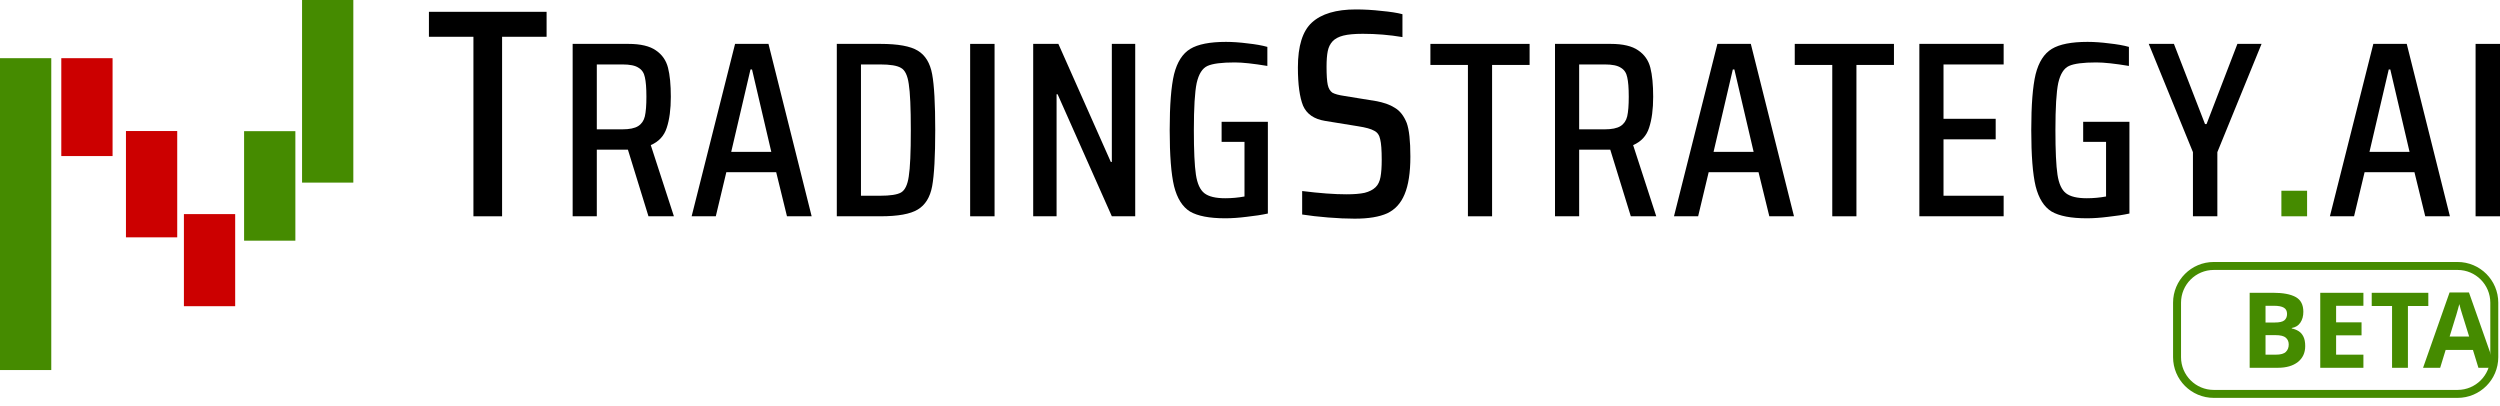
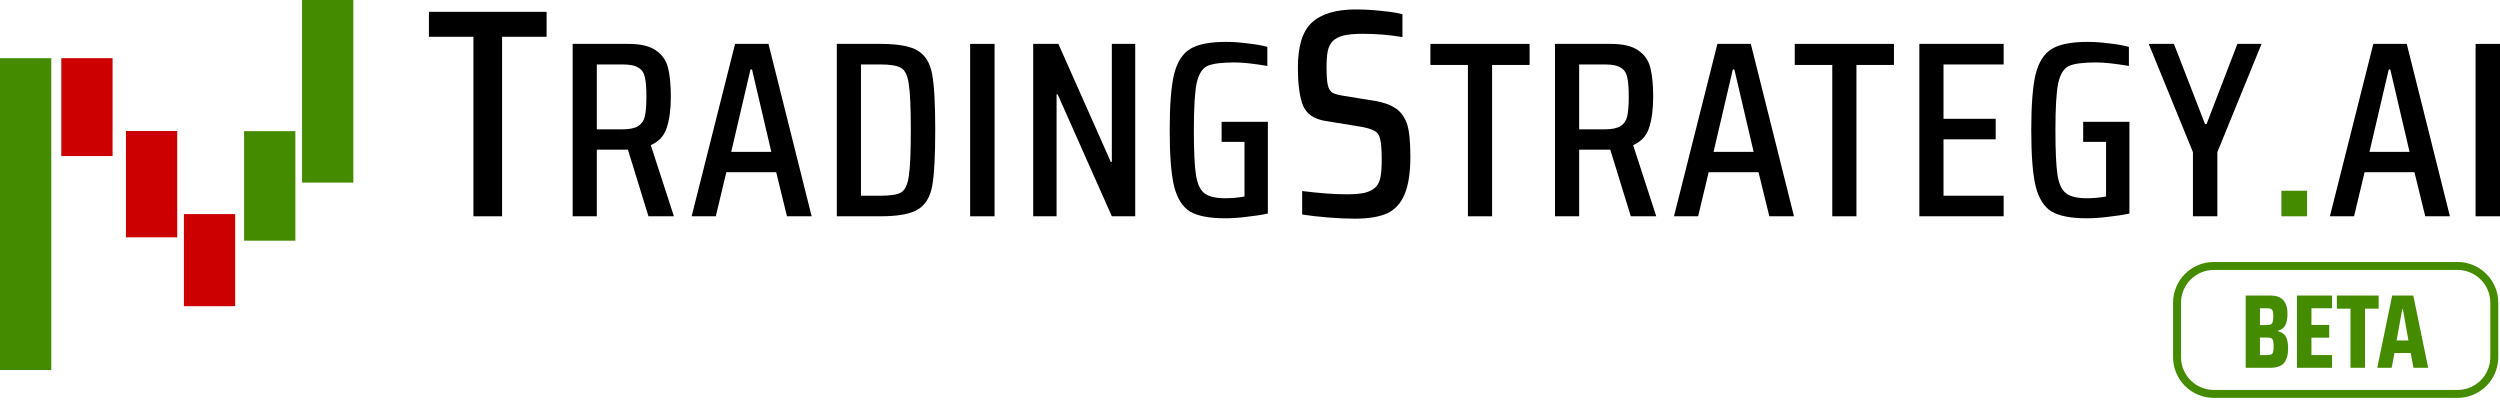
<svg xmlns="http://www.w3.org/2000/svg" id="svg8" version="1.1" viewBox="0 0 628.028 101.763" height="101.763mm" width="628.028mm">
  <defs id="defs2" />
  <g id="layer1" transform="translate(-13.56529,-176.0929)">
    <g id="g26858" transform="matrix(1.380468,0,0,1.380468,-5.97079,-3.334812)" style="stroke:#458b00;stroke-width:4.87e-06;stroke-linejoin:round;stroke-miterlimit:4;stroke-dasharray:none;stroke-opacity:1">
      <rect y="140.565" x="14.152" height="56.75" width="9.33" id="rect26-90" style="fill:#458b00;fill-opacity:1;fill-rule:evenodd;stroke:#458b00;stroke-width:4.87e-06;stroke-linejoin:round;stroke-miterlimit:4;stroke-dasharray:none;stroke-opacity:1" />
      <rect style="fill:#cc0000;fill-opacity:1;fill-rule:evenodd;stroke:#458b00;stroke-width:4.87e-06;stroke-linejoin:round;stroke-miterlimit:4;stroke-dasharray:none;stroke-opacity:1" id="rect26-1-5" width="9.33" height="17.81" x="25.307" y="140.565" />
      <rect y="153.82" x="37.072" height="19.346" width="9.33" id="rect26-1-4-56" style="fill:#cc0000;fill-opacity:1;fill-rule:evenodd;stroke:#458b00;stroke-width:4.87e-06;stroke-linejoin:round;stroke-miterlimit:4;stroke-dasharray:none;stroke-opacity:1" />
      <rect style="fill:#cc0000;fill-opacity:1;fill-rule:evenodd;stroke:#458b00;stroke-width:4.87e-06;stroke-linejoin:round;stroke-miterlimit:4;stroke-dasharray:none;stroke-opacity:1" id="rect26-1-4-5-3" width="9.33" height="16.759" x="47.619" y="168.937" />
      <rect style="fill:#458b00;fill-opacity:1;fill-rule:evenodd;stroke:#458b00;stroke-width:4.87e-06;stroke-linejoin:round;stroke-miterlimit:4;stroke-dasharray:none;stroke-opacity:1" id="rect26-9-26" width="9.33" height="19.928" x="58.571" y="153.845" />
      <rect y="129.976" x="69.119" height="33.231" width="9.33" id="rect26-9-2-8" style="fill:#458b00;fill-opacity:1;fill-rule:evenodd;stroke:#458b00;stroke-width:4.87e-06;stroke-linejoin:round;stroke-miterlimit:4;stroke-dasharray:none;stroke-opacity:1" />
    </g>
    <g aria-label="TRADINGSTRATEGY.AI" transform="matrix(1.012728,0,0,0.9874315,-1.216651,-9.886335)" id="text1504-9" style="font-size:75.613px;line-height:1.25;font-family:'Saira Condensed';-inkscape-font-specification:'Saira Condensed, ';letter-spacing:1.323px;stroke:#458b00;stroke-width:6.72e-06;stroke-linejoin:round;stroke-miterlimit:4;stroke-dasharray:none;stroke-opacity:1">
      <path d="m 132.032,243.373 v -45.67 h -11.039 v -6.351 h 29.187 v 6.351 h -11.039 v 45.67 z" id="path12691" style="stroke:#458b00;stroke-width:6.72e-06;stroke-linejoin:round;stroke-miterlimit:4;stroke-dasharray:none;stroke-opacity:1" />
      <path d="m 175.451,243.373 -5.1,-16.957 h -0.383 -7.331 v 16.957 h -5.992 V 199.513 H 170.479 q 4.526,0 6.821,1.657 2.295,1.594 2.996,4.399 0.701,2.805 0.701,7.395 0,4.781 -1.02,7.905 -0.956,3.06 -3.952,4.399 l 5.737,18.105 z m -6.502,-22.121 q 2.677,0 3.952,-0.829 1.275,-0.829 1.657,-2.486 0.382,-1.721 0.382,-4.972 0,-3.315 -0.382,-4.972 -0.319,-1.657 -1.594,-2.422 -1.211,-0.829 -3.952,-0.829 h -6.375 v 16.511 z" style="font-size:63.749px;stroke:#458b00;stroke-width:6.72e-06;stroke-linejoin:round;stroke-miterlimit:4;stroke-dasharray:none;stroke-opacity:1" id="path12693" />
      <path d="m 209.809,243.373 -2.677,-11.22 h -12.367 l -2.614,11.22 h -5.992 l 10.774,-43.86 h 8.287 l 10.71,43.86 z m -8.67,-37.357 h -0.382 l -4.781,20.974 h 9.945 z" style="font-size:63.749px;stroke:#458b00;stroke-width:6.72e-06;stroke-linejoin:round;stroke-miterlimit:4;stroke-dasharray:none;stroke-opacity:1" id="path12695" />
      <path d="m 222.169,199.513 h 10.837 q 6.502,0 9.244,1.721 2.805,1.721 3.57,5.992 0.765,4.207 0.765,14.216 0,10.009 -0.765,14.28 -0.765,4.207 -3.57,5.929 -2.741,1.721 -9.244,1.721 h -10.837 z m 10.71,38.632 q 3.825,0 5.227,-0.829 1.466,-0.892 1.912,-4.08 0.51,-3.251 0.51,-11.794 0,-8.479 -0.51,-11.73 -0.446,-3.251 -1.912,-4.08 -1.402,-0.892 -5.227,-0.892 h -4.717 v 33.405 z" style="font-size:63.749px;stroke:#458b00;stroke-width:6.72e-06;stroke-linejoin:round;stroke-miterlimit:4;stroke-dasharray:none;stroke-opacity:1" id="path12697" />
      <path d="m 255.245,243.373 v -43.86 h 6.056 v 43.86 z" style="font-size:63.749px;stroke:#458b00;stroke-width:6.72e-06;stroke-linejoin:round;stroke-miterlimit:4;stroke-dasharray:none;stroke-opacity:1" id="path12699" />
      <path d="m 290.391,243.373 -13.451,-31.046 h -0.255 v 31.046 h -5.801 v -43.86 h 6.247 l 13.005,30.026 h 0.255 v -30.026 h 5.801 v 43.86 z" style="font-size:63.749px;stroke:#458b00;stroke-width:6.72e-06;stroke-linejoin:round;stroke-miterlimit:4;stroke-dasharray:none;stroke-opacity:1" id="path12701" />
      <path d="m 317.621,224.439 v -5.1 h 11.475 v 23.332 q -2.295,0.51 -5.227,0.829 -2.932,0.382 -5.355,0.382 -5.865,0 -8.734,-1.721 -2.805,-1.785 -3.952,-6.439 -1.084,-4.654 -1.084,-14.28 0,-9.562 1.084,-14.216 1.147,-4.654 4.016,-6.439 2.869,-1.785 8.861,-1.785 2.486,0 5.355,0.383 2.932,0.319 4.909,0.892 v 4.845 q -5.227,-0.892 -8.096,-0.892 -4.845,0 -6.757,0.892 -1.912,0.892 -2.677,4.335 -0.701,3.442 -0.701,11.985 0,7.905 0.51,11.347 0.51,3.442 2.104,4.717 1.594,1.275 5.164,1.275 2.422,0 4.781,-0.446 v -13.897 z" style="font-size:63.749px;stroke:#458b00;stroke-width:6.72e-06;stroke-linejoin:round;stroke-miterlimit:4;stroke-dasharray:none;stroke-opacity:1" id="path12703" />
      <path d="m 350.683,243.978 q -3.025,0 -6.654,-0.302 -3.629,-0.302 -6.427,-0.756 v -5.973 q 6.503,0.832 10.964,0.832 2.873,0 4.537,-0.378 1.739,-0.454 2.722,-1.437 0.907,-0.907 1.21,-2.571 0.302,-1.663 0.302,-4.386 0,-3.705 -0.378,-5.217 -0.302,-1.588 -1.512,-2.193 -1.134,-0.681 -4.007,-1.134 l -8.166,-1.361 q -4.083,-0.681 -5.444,-3.856 -1.285,-3.251 -1.285,-9.754 0,-8.166 3.478,-11.418 3.554,-3.327 10.888,-3.327 3.176,0 6.351,0.378 3.251,0.302 5.217,0.832 v 5.822 q -4.839,-0.832 -9.83,-0.832 -3.1,0 -4.839,0.454 -1.739,0.454 -2.646,1.437 -0.907,0.983 -1.21,2.495 -0.302,1.512 -0.302,4.007 0,3.176 0.302,4.612 0.302,1.361 1.134,1.966 0.907,0.529 2.949,0.832 l 7.713,1.285 q 3.025,0.529 4.839,1.739 1.89,1.134 2.949,3.856 0.907,2.571 0.907,8.544 0,6.125 -1.437,9.603 -1.361,3.403 -4.31,4.839 -2.949,1.361 -8.015,1.361 z" style="font-weight:500;font-stretch:condensed;-inkscape-font-specification:'Saira Condensed,  Medium Condensed';stroke:#458b00;stroke-width:6.72e-06;stroke-linejoin:round;stroke-miterlimit:4;stroke-dasharray:none;stroke-opacity:1" id="path12705" />
      <path d="m 378.72,243.373 v -38.505 h -9.307 v -5.355 h 24.607 v 5.355 h -9.307 v 38.505 z" style="font-size:63.749px;stroke:#458b00;stroke-width:6.72e-06;stroke-linejoin:round;stroke-miterlimit:4;stroke-dasharray:none;stroke-opacity:1" id="path12707" />
      <path d="m 419.126,243.373 -5.1,-16.957 h -0.382 -7.331 v 16.957 h -5.992 v -43.86 h 13.834 q 4.526,0 6.821,1.657 2.295,1.594 2.996,4.399 0.701,2.805 0.701,7.395 0,4.781 -1.02,7.905 -0.956,3.06 -3.952,4.399 l 5.737,18.105 z m -6.502,-22.121 q 2.677,0 3.952,-0.829 1.275,-0.829 1.657,-2.486 0.383,-1.721 0.383,-4.972 0,-3.315 -0.383,-4.972 -0.319,-1.657 -1.594,-2.422 -1.211,-0.829 -3.952,-0.829 h -6.375 v 16.511 z" style="font-size:63.749px;stroke:#458b00;stroke-width:6.72e-06;stroke-linejoin:round;stroke-miterlimit:4;stroke-dasharray:none;stroke-opacity:1" id="path12709" />
      <path d="m 453.483,243.373 -2.677,-11.22 h -12.367 l -2.614,11.22 h -5.992 l 10.774,-43.86 h 8.287 l 10.71,43.86 z m -8.67,-37.357 h -0.383 l -4.781,20.974 h 9.945 z" style="font-size:63.749px;stroke:#458b00;stroke-width:6.72e-06;stroke-linejoin:round;stroke-miterlimit:4;stroke-dasharray:none;stroke-opacity:1" id="path12711" />
      <path d="m 469.099,243.373 v -38.505 h -9.307 v -5.355 h 24.607 v 5.355 h -9.307 v 38.505 z" style="font-size:63.749px;stroke:#458b00;stroke-width:6.72e-06;stroke-linejoin:round;stroke-miterlimit:4;stroke-dasharray:none;stroke-opacity:1" id="path12713" />
      <path d="m 490.699,243.373 v -43.86 h 20.91 v 5.227 h -14.917 v 13.834 h 12.941 v 5.227 h -12.941 v 14.344 h 14.917 v 5.227 z" style="font-size:63.749px;stroke:#458b00;stroke-width:6.72e-06;stroke-linejoin:round;stroke-miterlimit:4;stroke-dasharray:none;stroke-opacity:1" id="path12715" />
      <path d="m 531.335,224.439 v -5.1 h 11.475 v 23.332 q -2.295,0.51 -5.227,0.829 -2.932,0.382 -5.355,0.382 -5.865,0 -8.734,-1.721 -2.805,-1.785 -3.952,-6.439 -1.084,-4.654 -1.084,-14.28 0,-9.562 1.084,-14.216 1.147,-4.654 4.016,-6.439 2.869,-1.785 8.861,-1.785 2.486,0 5.355,0.383 2.932,0.319 4.909,0.892 v 4.845 q -5.227,-0.892 -8.096,-0.892 -4.845,0 -6.757,0.892 -1.912,0.892 -2.677,4.335 -0.701,3.442 -0.701,11.985 0,7.905 0.51,11.347 0.51,3.442 2.104,4.717 1.594,1.275 5.164,1.275 2.422,0 4.781,-0.446 v -13.897 z" style="font-size:63.749px;stroke:#458b00;stroke-width:6.72e-06;stroke-linejoin:round;stroke-miterlimit:4;stroke-dasharray:none;stroke-opacity:1" id="path12717" />
      <path d="m 558.564,243.373 v -16.32 l -10.965,-27.54 h 6.247 l 7.714,20.4 h 0.382 l 7.65,-20.4 h 5.992 l -10.965,27.54 v 16.32 z" style="font-size:63.749px;stroke:#458b00;stroke-width:6.72e-06;stroke-linejoin:round;stroke-miterlimit:4;stroke-dasharray:none;stroke-opacity:1" id="path12719" />
      <path d="m 580.504,243.373 v -6.502 h 6.375 v 6.502 z" style="font-size:63.749px;fill:#458b00;stroke:#458b00;stroke-width:6.72e-06;stroke-linejoin:round;stroke-miterlimit:4;stroke-dasharray:none;stroke-opacity:1" id="path12721" />
      <path d="m 616.187,243.373 -2.677,-11.22 h -12.367 l -2.614,11.22 h -5.992 l 10.774,-43.86 h 8.287 l 10.71,43.86 z m -8.67,-37.357 h -0.383 l -4.781,20.974 h 9.945 z" style="font-size:63.749px;stroke:#458b00;stroke-width:6.72e-06;stroke-linejoin:round;stroke-miterlimit:4;stroke-dasharray:none;stroke-opacity:1" id="path12723" />
      <path d="m 628.675,243.373 v -43.86 h 6.056 v 43.86 z" style="font-size:63.749px;stroke:#458b00;stroke-width:6.72e-06;stroke-linejoin:round;stroke-miterlimit:4;stroke-dasharray:none;stroke-opacity:1" id="path12725" />
    </g>
-     <g id="g12389" transform="translate(8.152399,-1.811644)">
-       <text xml:space="preserve" style="font-size:26.383px;line-height:1.25;font-family:'Saira Condensed';-inkscape-font-specification:'Saira Condensed, ';fill:#458b00;fill-opacity:1;stroke:#458b00;stroke-width:6.72e-06;stroke-linejoin:round;stroke-miterlimit:4;stroke-dasharray:none;stroke-opacity:1" x="568.181" y="270.298" id="text569">
-         <tspan id="tspan567" style="font-weight:bold;fill:#458b00;fill-opacity:1;stroke:#458b00;stroke-width:6.72e-06;stroke-linejoin:round;stroke-miterlimit:4;stroke-dasharray:none;stroke-opacity:1" x="568.181" y="270.298">BETA</tspan>
-       </text>
-       <rect style="fill:none;fill-opacity:1;stroke:#458b00;stroke-width:2;stroke-linecap:round;stroke-linejoin:round;stroke-miterlimit:4;stroke-dasharray:none;stroke-opacity:1;paint-order:markers fill stroke" id="rect4860" width="79.694" height="32.138" x="552.312" y="244.718" ry="9.228" />
+     <g aria-label="BETA" id="text569" style="font-size:26.383px;line-height:1.25;font-family:'Saira Condensed';-inkscape-font-specification:'Saira Condensed, ';fill:#458b00;stroke:#458b00;stroke-width:6.72e-06;stroke-linejoin:round">
+       <path d="m 577.705,250.336 h 6.226 q 2.137,0 3.192,1.134 1.082,1.134 1.082,3.43 0,1.926 -0.58,2.955 -0.58,1.003 -1.82,1.319 v 0.106 q 1.372,0.343 1.952,1.319 0.607,0.976 0.607,3.034 0,2.401 -1.029,3.641 -1.029,1.214 -3.403,1.214 h -6.226 z m 5.25,7.413 q 0.686,0 1.029,-0.158 0.369,-0.158 0.501,-0.607 0.158,-0.449 0.158,-1.346 0,-0.95 -0.132,-1.372 -0.132,-0.449 -0.475,-0.58 -0.343,-0.158 -1.082,-0.158 h -1.662 v 4.221 z m 0.079,7.545 q 0.739,0 1.082,-0.158 0.343,-0.158 0.475,-0.607 0.132,-0.449 0.132,-1.425 0,-0.976 -0.132,-1.425 -0.132,-0.475 -0.501,-0.633 -0.343,-0.158 -1.055,-0.158 h -1.741 v 4.406 z" style="font-weight:bold" id="path12500" />
+       <path d="m 590.588,268.487 v -18.151 h 8.812 v 3.192 h -5.171 v 4.195 h 4.459 v 3.192 h -4.459 v 4.379 h 5.171 v 3.192 z" style="font-weight:bold" id="path12502" />
+       <path d="m 604.039,268.487 v -14.853 h -3.43 v -3.298 h 10.5 v 3.298 h -3.43 v 14.853 z" style="font-weight:bold" id="path12504" />
+       <path d="m 619.861,268.487 -0.712,-3.72 h -4.063 l -0.712,3.72 h -3.614 l 3.746,-18.151 h 5.303 l 3.746,18.151 z m -2.665,-14.721 h -0.158 l -1.425,7.862 h 2.981 z" style="font-weight:bold" id="path12506" />
    </g>
+     <rect style="fill:none;fill-opacity:1;stroke:#458b00;stroke-width:2;stroke-linecap:round;stroke-linejoin:round;stroke-miterlimit:4;stroke-dasharray:none;stroke-opacity:1;paint-order:markers fill stroke" id="rect4860" width="79.694" height="32.138" x="560.465" y="242.907" ry="9.228" />
  </g>
</svg>
